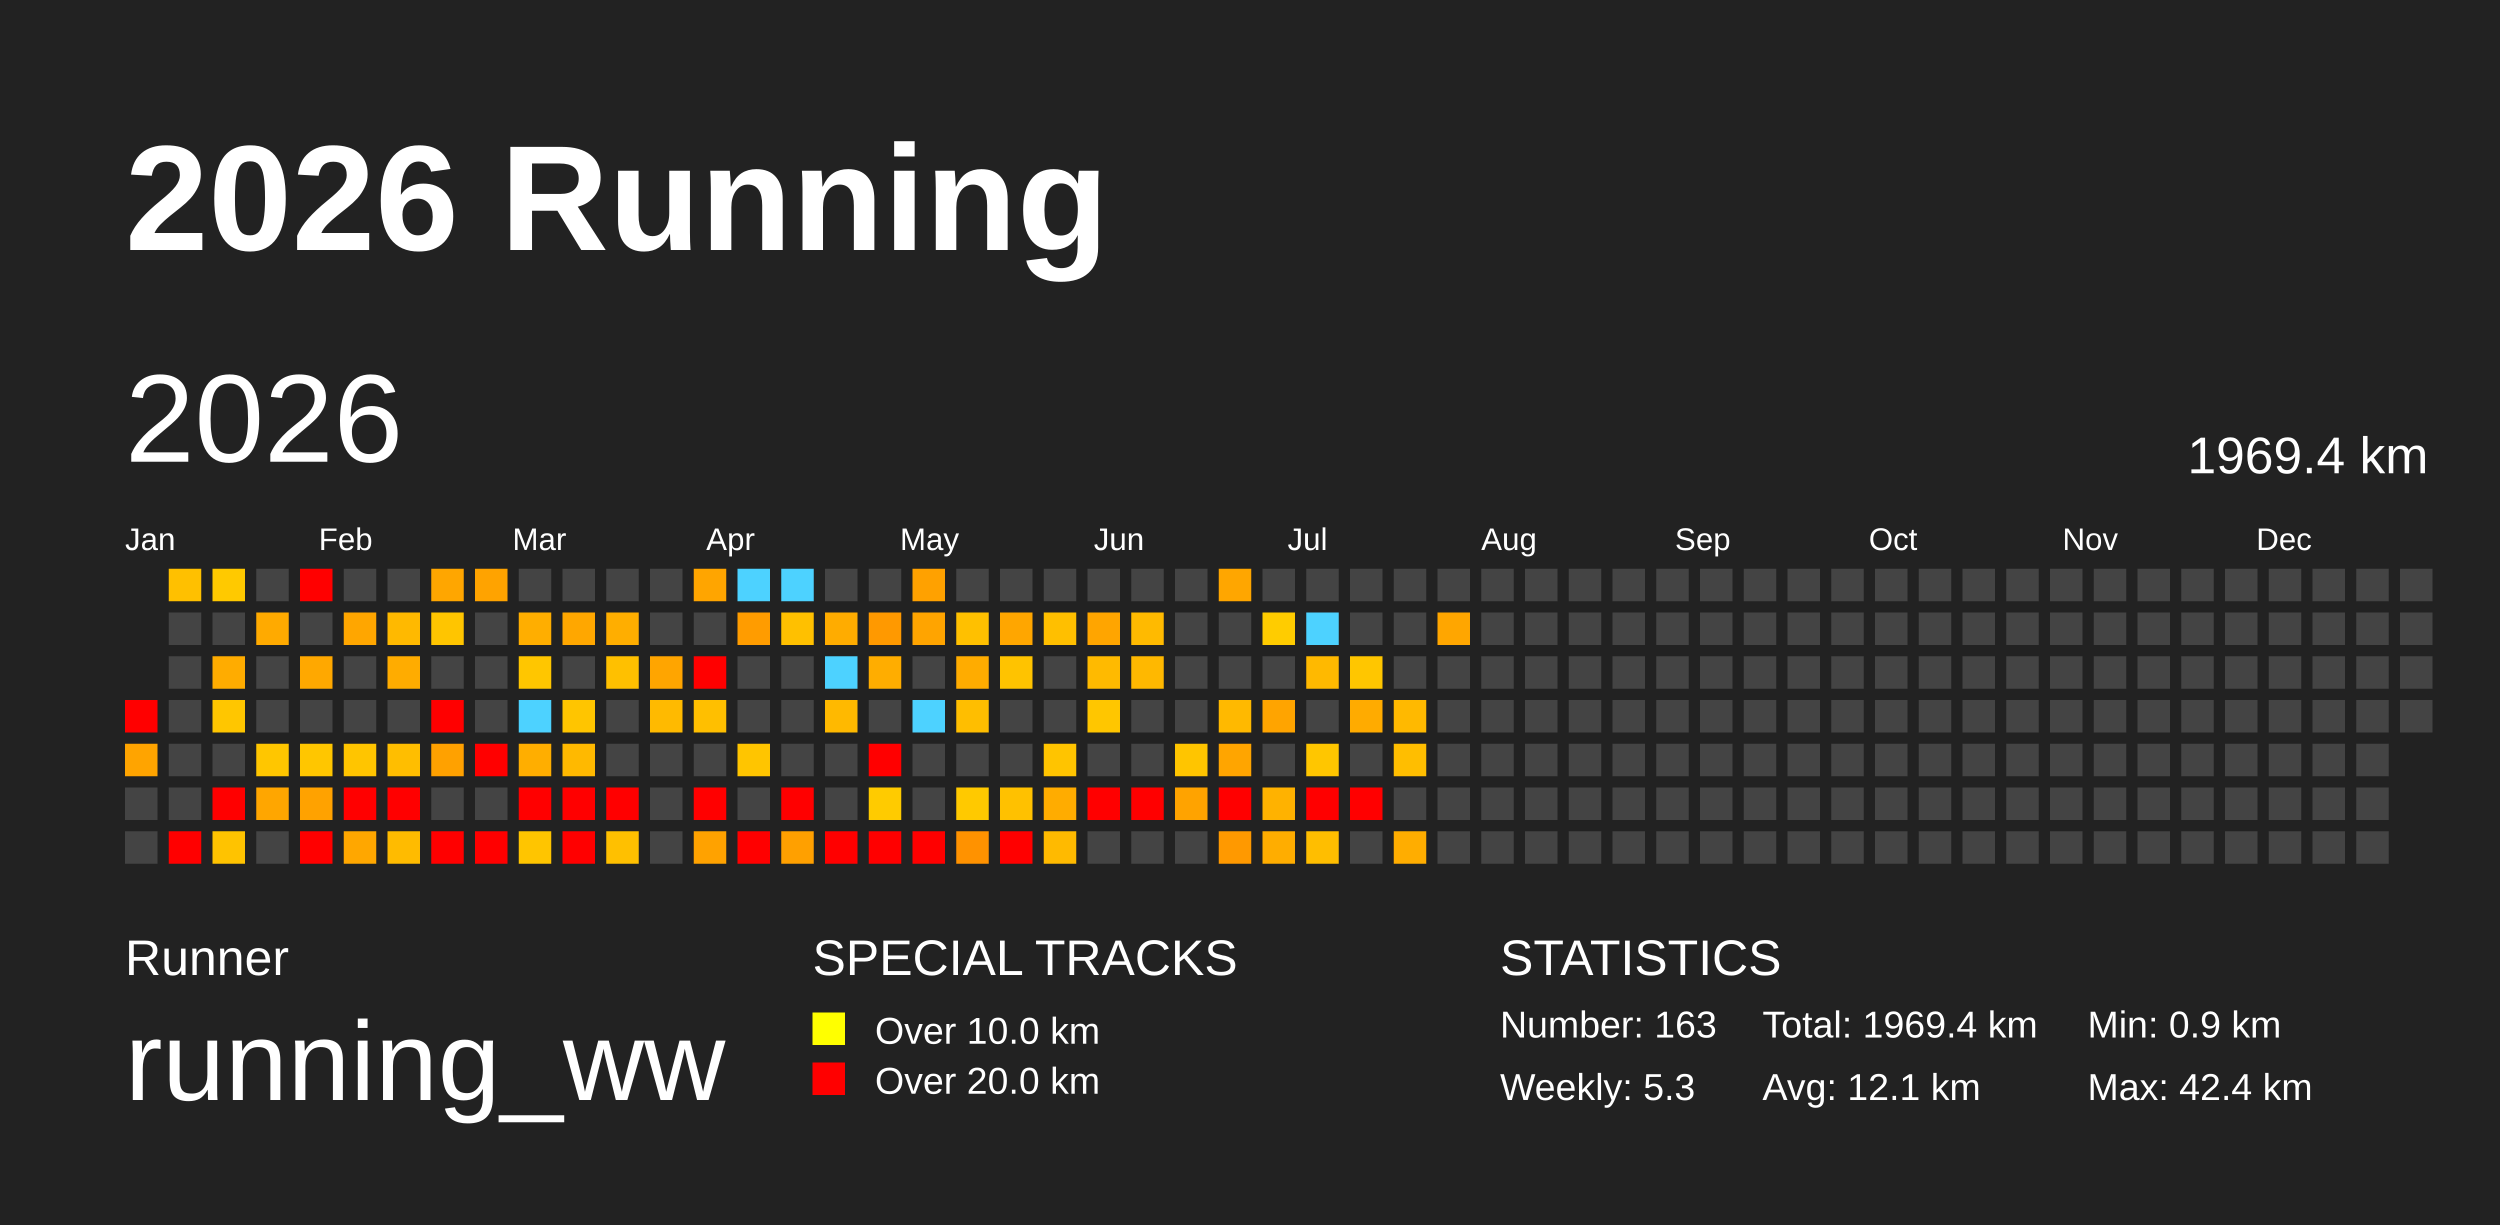
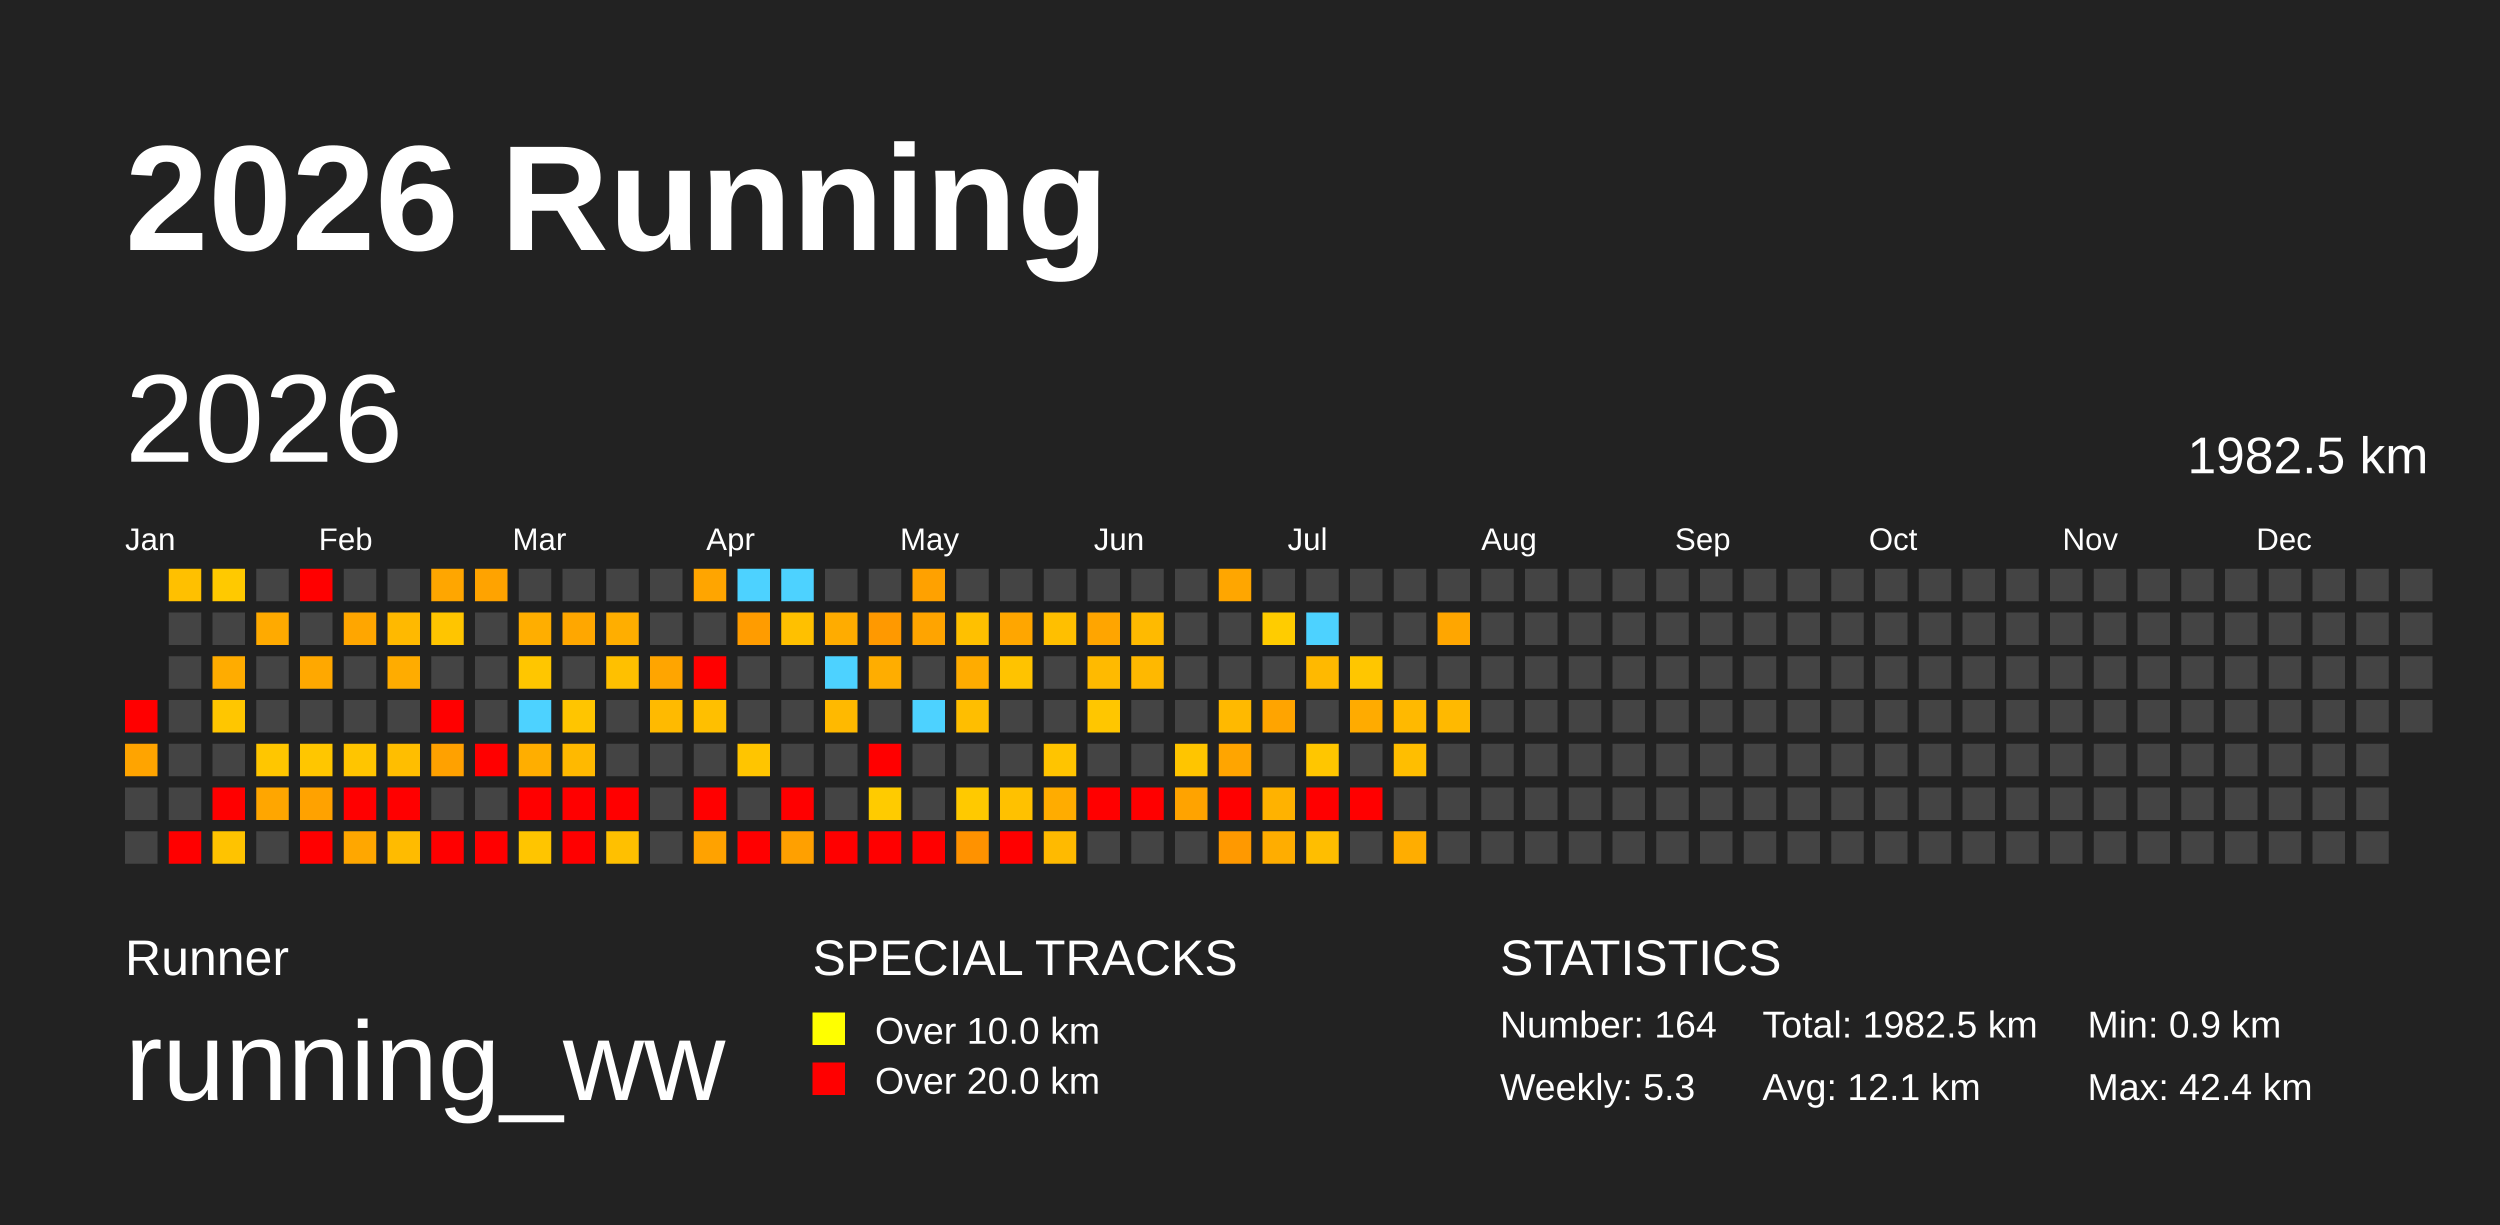
<svg xmlns="http://www.w3.org/2000/svg" baseProfile="full" height="98mm" version="1.1" viewBox="0,0,200,98" width="200mm">
  <defs />
  <rect fill="#222222" height="98" width="200" x="0" y="0" />
  <text fill="#FFFFFF" style="font-size:12px; font-family:Arial; font-weight:bold;" x="10" y="20">2026 Running</text>
  <text fill="#FFFFFF" style="font-size:4px; font-family:Arial" x="10" y="78">Runner</text>
  <text fill="#FFFFFF" style="font-size:9px; font-family:Arial" x="10" y="88">running_ww</text>
  <text fill="#FFFFFF" style="font-size:4px; font-family:Arial" x="65" y="78">SPECIAL TRACKS</text>
  <rect fill="yellow" height="2.6" width="2.6" x="65" y="81" />
  <text fill="#FFFFFF" style="font-size:3px; font-family:Arial" x="70" y="83.5">Over 10.0 km</text>
  <rect fill="red" height="2.6" width="2.6" x="65" y="85" />
  <text fill="#FFFFFF" style="font-size:3px; font-family:Arial" x="70" y="87.5">Over 20.0 km</text>
  <text fill="#FFFFFF" style="font-size:4px; font-family:Arial" x="120" y="78">STATISTICS</text>
-   <text fill="#FFFFFF" style="font-size:3px; font-family:Arial" x="120" y="83">Number: 163</text>
+   <text fill="#FFFFFF" style="font-size:3px; font-family:Arial" x="120" y="83">Number: 164</text>
  <text fill="#FFFFFF" style="font-size:3px; font-family:Arial" x="120" y="88">Weekly: 5.3</text>
-   <text fill="#FFFFFF" style="font-size:3px; font-family:Arial" x="141" y="83">Total: 1969.4 km</text>
+   <text fill="#FFFFFF" style="font-size:3px; font-family:Arial" x="141" y="83">Total: 1982.5 km</text>
  <text fill="#FFFFFF" style="font-size:3px; font-family:Arial" x="141" y="88">Avg: 12.1 km</text>
  <text fill="#FFFFFF" style="font-size:3px; font-family:Arial" x="167" y="83">Min: 0.9 km</text>
  <text fill="#FFFFFF" style="font-size:3px; font-family:Arial" x="167" y="88">Max: 42.4 km</text>
  <text dominant-baseline="hanging" fill="#FFFFFF" style="font-size:10.0px; font-family:Arial;" x="10" y="30">2026</text>
-   <text dominant-baseline="hanging" fill="#FFFFFF" style="font-size:4.125px; font-family:Arial;" x="175" y="35">1969.4 km</text>
+   <text dominant-baseline="hanging" fill="#FFFFFF" style="font-size:4.125px; font-family:Arial;" x="175" y="35">1982.5 km</text>
  <text fill="#FFFFFF" style="font-size:2.5px; font-family:Arial" x="10.0" y="44">Jan</text>
  <text fill="#FFFFFF" style="font-size:2.5px; font-family:Arial" x="25.5" y="44">Feb</text>
  <text fill="#FFFFFF" style="font-size:2.5px; font-family:Arial" x="41.0" y="44">Mar</text>
  <text fill="#FFFFFF" style="font-size:2.5px; font-family:Arial" x="56.5" y="44">Apr</text>
  <text fill="#FFFFFF" style="font-size:2.5px; font-family:Arial" x="72.0" y="44">May</text>
  <text fill="#FFFFFF" style="font-size:2.5px; font-family:Arial" x="87.5" y="44">Jun</text>
  <text fill="#FFFFFF" style="font-size:2.5px; font-family:Arial" x="103.0" y="44">Jul</text>
  <text fill="#FFFFFF" style="font-size:2.5px; font-family:Arial" x="118.5" y="44">Aug</text>
  <text fill="#FFFFFF" style="font-size:2.5px; font-family:Arial" x="134.0" y="44">Sep</text>
  <text fill="#FFFFFF" style="font-size:2.5px; font-family:Arial" x="149.5" y="44">Oct</text>
  <text fill="#FFFFFF" style="font-size:2.5px; font-family:Arial" x="165.0" y="44">Nov</text>
  <text fill="#FFFFFF" style="font-size:2.5px; font-family:Arial" x="180.5" y="44">Dec</text>
  <rect fill="red" height="2.6" width="2.6" x="10.0" y="56.0" />
  <rect fill="#ffa400" height="2.6" width="2.6" x="10.0" y="59.5" />
  <rect fill="#444444" height="2.6" width="2.6" x="10.0" y="63.0" />
  <rect fill="#444444" height="2.6" width="2.6" x="10.0" y="66.5" />
  <rect fill="#ffc000" height="2.6" width="2.6" x="13.5" y="45.5" />
  <rect fill="#444444" height="2.6" width="2.6" x="13.5" y="49.0" />
  <rect fill="#444444" height="2.6" width="2.6" x="13.5" y="52.5" />
  <rect fill="#444444" height="2.6" width="2.6" x="13.5" y="56.0" />
  <rect fill="#444444" height="2.6" width="2.6" x="13.5" y="59.5" />
  <rect fill="#444444" height="2.6" width="2.6" x="13.5" y="63.0" />
  <rect fill="red" height="2.6" width="2.6" x="13.5" y="66.5" />
  <rect fill="#ffc900" height="2.6" width="2.6" x="17.0" y="45.5" />
  <rect fill="#444444" height="2.6" width="2.6" x="17.0" y="49.0" />
  <rect fill="#ffac00" height="2.6" width="2.6" x="17.0" y="52.5" />
  <rect fill="#ffc600" height="2.6" width="2.6" x="17.0" y="56.0" />
  <rect fill="#444444" height="2.6" width="2.6" x="17.0" y="59.5" />
  <rect fill="red" height="2.6" width="2.6" x="17.0" y="63.0" />
  <rect fill="#ffc300" height="2.6" width="2.6" x="17.0" y="66.5" />
  <rect fill="#444444" height="2.6" width="2.6" x="20.5" y="45.5" />
  <rect fill="#ffaa00" height="2.6" width="2.6" x="20.5" y="49.0" />
  <rect fill="#444444" height="2.6" width="2.6" x="20.5" y="52.5" />
  <rect fill="#444444" height="2.6" width="2.6" x="20.5" y="56.0" />
  <rect fill="#ffc600" height="2.6" width="2.6" x="20.5" y="59.5" />
  <rect fill="#ffa600" height="2.6" width="2.6" x="20.5" y="63.0" />
  <rect fill="#444444" height="2.6" width="2.6" x="20.5" y="66.5" />
  <rect fill="red" height="2.6" width="2.6" x="24.0" y="45.5" />
  <rect fill="#444444" height="2.6" width="2.6" x="24.0" y="49.0" />
  <rect fill="#ffa800" height="2.6" width="2.6" x="24.0" y="52.5" />
  <rect fill="#444444" height="2.6" width="2.6" x="24.0" y="56.0" />
  <rect fill="#ffc600" height="2.6" width="2.6" x="24.0" y="59.5" />
  <rect fill="#ffa200" height="2.6" width="2.6" x="24.0" y="63.0" />
  <rect fill="red" height="2.6" width="2.6" x="24.0" y="66.5" />
  <rect fill="#444444" height="2.6" width="2.6" x="27.5" y="45.5" />
  <rect fill="#ffa600" height="2.6" width="2.6" x="27.5" y="49.0" />
  <rect fill="#444444" height="2.6" width="2.6" x="27.5" y="52.5" />
  <rect fill="#444444" height="2.6" width="2.6" x="27.5" y="56.0" />
  <rect fill="#ffc500" height="2.6" width="2.6" x="27.5" y="59.5" />
  <rect fill="red" height="2.6" width="2.6" x="27.5" y="63.0" />
  <rect fill="#ffa700" height="2.6" width="2.6" x="27.5" y="66.5" />
  <rect fill="#444444" height="2.6" width="2.6" x="31.0" y="45.5" />
  <rect fill="#ffb900" height="2.6" width="2.6" x="31.0" y="49.0" />
  <rect fill="#ffac00" height="2.6" width="2.6" x="31.0" y="52.5" />
  <rect fill="#444444" height="2.6" width="2.6" x="31.0" y="56.0" />
  <rect fill="#ffbe00" height="2.6" width="2.6" x="31.0" y="59.5" />
  <rect fill="red" height="2.6" width="2.6" x="31.0" y="63.0" />
  <rect fill="#ffbb00" height="2.6" width="2.6" x="31.0" y="66.5" />
  <rect fill="#ffa600" height="2.6" width="2.6" x="34.5" y="45.5" />
  <rect fill="#ffc500" height="2.6" width="2.6" x="34.5" y="49.0" />
  <rect fill="#444444" height="2.6" width="2.6" x="34.5" y="52.5" />
  <rect fill="red" height="2.6" width="2.6" x="34.5" y="56.0" />
  <rect fill="#ffa100" height="2.6" width="2.6" x="34.5" y="59.5" />
  <rect fill="#444444" height="2.6" width="2.6" x="34.5" y="63.0" />
  <rect fill="red" height="2.6" width="2.6" x="34.5" y="66.5" />
  <rect fill="#ffa300" height="2.6" width="2.6" x="38.0" y="45.5" />
  <rect fill="#444444" height="2.6" width="2.6" x="38.0" y="49.0" />
  <rect fill="#444444" height="2.6" width="2.6" x="38.0" y="52.5" />
  <rect fill="#444444" height="2.6" width="2.6" x="38.0" y="56.0" />
  <rect fill="red" height="2.6" width="2.6" x="38.0" y="59.5" />
  <rect fill="#444444" height="2.6" width="2.6" x="38.0" y="63.0" />
  <rect fill="red" height="2.6" width="2.6" x="38.0" y="66.5" />
  <rect fill="#444444" height="2.6" width="2.6" x="41.5" y="45.5" />
  <rect fill="#ffae00" height="2.6" width="2.6" x="41.5" y="49.0" />
  <rect fill="#ffc600" height="2.6" width="2.6" x="41.5" y="52.5" />
  <rect fill="#4dd2ff" height="2.6" width="2.6" x="41.5" y="56.0" />
  <rect fill="#ffae00" height="2.6" width="2.6" x="41.5" y="59.5" />
  <rect fill="red" height="2.6" width="2.6" x="41.5" y="63.0" />
  <rect fill="#ffc500" height="2.6" width="2.6" x="41.5" y="66.5" />
  <rect fill="#444444" height="2.6" width="2.6" x="45.0" y="45.5" />
  <rect fill="#ffa700" height="2.6" width="2.6" x="45.0" y="49.0" />
  <rect fill="#444444" height="2.6" width="2.6" x="45.0" y="52.5" />
  <rect fill="#ffc500" height="2.6" width="2.6" x="45.0" y="56.0" />
  <rect fill="#ffb900" height="2.6" width="2.6" x="45.0" y="59.5" />
  <rect fill="red" height="2.6" width="2.6" x="45.0" y="63.0" />
  <rect fill="red" height="2.6" width="2.6" x="45.0" y="66.5" />
  <rect fill="#444444" height="2.6" width="2.6" x="48.5" y="45.5" />
  <rect fill="#ffae00" height="2.6" width="2.6" x="48.5" y="49.0" />
  <rect fill="#ffc000" height="2.6" width="2.6" x="48.5" y="52.5" />
  <rect fill="#444444" height="2.6" width="2.6" x="48.5" y="56.0" />
  <rect fill="#444444" height="2.6" width="2.6" x="48.5" y="59.5" />
  <rect fill="red" height="2.6" width="2.6" x="48.5" y="63.0" />
  <rect fill="#ffc000" height="2.6" width="2.6" x="48.5" y="66.5" />
  <rect fill="#444444" height="2.6" width="2.6" x="52.0" y="45.5" />
  <rect fill="#444444" height="2.6" width="2.6" x="52.0" y="49.0" />
  <rect fill="#ffa500" height="2.6" width="2.6" x="52.0" y="52.5" />
  <rect fill="#ffba00" height="2.6" width="2.6" x="52.0" y="56.0" />
  <rect fill="#444444" height="2.6" width="2.6" x="52.0" y="59.5" />
  <rect fill="#444444" height="2.6" width="2.6" x="52.0" y="63.0" />
  <rect fill="#444444" height="2.6" width="2.6" x="52.0" y="66.5" />
  <rect fill="#ffa500" height="2.6" width="2.6" x="55.5" y="45.5" />
  <rect fill="#444444" height="2.6" width="2.6" x="55.5" y="49.0" />
  <rect fill="red" height="2.6" width="2.6" x="55.5" y="52.5" />
  <rect fill="#ffbf00" height="2.6" width="2.6" x="55.5" y="56.0" />
  <rect fill="#444444" height="2.6" width="2.6" x="55.5" y="59.5" />
  <rect fill="red" height="2.6" width="2.6" x="55.5" y="63.0" />
  <rect fill="#ffa200" height="2.6" width="2.6" x="55.5" y="66.5" />
  <rect fill="#4dd2ff" height="2.6" width="2.6" x="59.0" y="45.5" />
  <rect fill="#ff9c00" height="2.6" width="2.6" x="59.0" y="49.0" />
  <rect fill="#444444" height="2.6" width="2.6" x="59.0" y="52.5" />
  <rect fill="#444444" height="2.6" width="2.6" x="59.0" y="56.0" />
  <rect fill="#ffc500" height="2.6" width="2.6" x="59.0" y="59.5" />
  <rect fill="#444444" height="2.6" width="2.6" x="59.0" y="63.0" />
  <rect fill="red" height="2.6" width="2.6" x="59.0" y="66.5" />
  <rect fill="#4dd2ff" height="2.6" width="2.6" x="62.5" y="45.5" />
  <rect fill="#ffc000" height="2.6" width="2.6" x="62.5" y="49.0" />
  <rect fill="#444444" height="2.6" width="2.6" x="62.5" y="52.5" />
  <rect fill="#444444" height="2.6" width="2.6" x="62.5" y="56.0" />
  <rect fill="#444444" height="2.6" width="2.6" x="62.5" y="59.5" />
  <rect fill="red" height="2.6" width="2.6" x="62.5" y="63.0" />
  <rect fill="#ffa000" height="2.6" width="2.6" x="62.5" y="66.5" />
  <rect fill="#444444" height="2.6" width="2.6" x="66.0" y="45.5" />
  <rect fill="#ffac00" height="2.6" width="2.6" x="66.0" y="49.0" />
  <rect fill="#4dd2ff" height="2.6" width="2.6" x="66.0" y="52.5" />
  <rect fill="#ffb900" height="2.6" width="2.6" x="66.0" y="56.0" />
  <rect fill="#444444" height="2.6" width="2.6" x="66.0" y="59.5" />
  <rect fill="#444444" height="2.6" width="2.6" x="66.0" y="63.0" />
  <rect fill="red" height="2.6" width="2.6" x="66.0" y="66.5" />
  <rect fill="#444444" height="2.6" width="2.6" x="69.5" y="45.5" />
  <rect fill="#ff9900" height="2.6" width="2.6" x="69.5" y="49.0" />
  <rect fill="#ffad00" height="2.6" width="2.6" x="69.5" y="52.5" />
  <rect fill="#444444" height="2.6" width="2.6" x="69.5" y="56.0" />
  <rect fill="red" height="2.6" width="2.6" x="69.5" y="59.5" />
  <rect fill="#ffcb00" height="2.6" width="2.6" x="69.5" y="63.0" />
  <rect fill="red" height="2.6" width="2.6" x="69.5" y="66.5" />
  <rect fill="#ffa100" height="2.6" width="2.6" x="73.0" y="45.5" />
  <rect fill="#ffa400" height="2.6" width="2.6" x="73.0" y="49.0" />
  <rect fill="#444444" height="2.6" width="2.6" x="73.0" y="52.5" />
  <rect fill="#4dd2ff" height="2.6" width="2.6" x="73.0" y="56.0" />
  <rect fill="#444444" height="2.6" width="2.6" x="73.0" y="59.5" />
  <rect fill="#444444" height="2.6" width="2.6" x="73.0" y="63.0" />
  <rect fill="red" height="2.6" width="2.6" x="73.0" y="66.5" />
  <rect fill="#444444" height="2.6" width="2.6" x="76.5" y="45.5" />
  <rect fill="#ffc000" height="2.6" width="2.6" x="76.5" y="49.0" />
  <rect fill="#ffac00" height="2.6" width="2.6" x="76.5" y="52.5" />
  <rect fill="#ffbe00" height="2.6" width="2.6" x="76.5" y="56.0" />
  <rect fill="#444444" height="2.6" width="2.6" x="76.5" y="59.5" />
  <rect fill="#ffc900" height="2.6" width="2.6" x="76.5" y="63.0" />
  <rect fill="#ff9200" height="2.6" width="2.6" x="76.5" y="66.5" />
  <rect fill="#444444" height="2.6" width="2.6" x="80.0" y="45.5" />
  <rect fill="#ffa600" height="2.6" width="2.6" x="80.0" y="49.0" />
  <rect fill="#ffc300" height="2.6" width="2.6" x="80.0" y="52.5" />
  <rect fill="#444444" height="2.6" width="2.6" x="80.0" y="56.0" />
  <rect fill="#444444" height="2.6" width="2.6" x="80.0" y="59.5" />
  <rect fill="#ffc100" height="2.6" width="2.6" x="80.0" y="63.0" />
  <rect fill="red" height="2.6" width="2.6" x="80.0" y="66.5" />
  <rect fill="#444444" height="2.6" width="2.6" x="83.5" y="45.5" />
  <rect fill="#ffbf00" height="2.6" width="2.6" x="83.5" y="49.0" />
  <rect fill="#444444" height="2.6" width="2.6" x="83.5" y="52.5" />
  <rect fill="#444444" height="2.6" width="2.6" x="83.5" y="56.0" />
  <rect fill="#ffc400" height="2.6" width="2.6" x="83.5" y="59.5" />
  <rect fill="#ffac00" height="2.6" width="2.6" x="83.5" y="63.0" />
  <rect fill="#ffba00" height="2.6" width="2.6" x="83.5" y="66.5" />
  <rect fill="#444444" height="2.6" width="2.6" x="87.0" y="45.5" />
  <rect fill="#ffa500" height="2.6" width="2.6" x="87.0" y="49.0" />
  <rect fill="#ffba00" height="2.6" width="2.6" x="87.0" y="52.5" />
  <rect fill="#ffc600" height="2.6" width="2.6" x="87.0" y="56.0" />
  <rect fill="#444444" height="2.6" width="2.6" x="87.0" y="59.5" />
  <rect fill="red" height="2.6" width="2.6" x="87.0" y="63.0" />
  <rect fill="#444444" height="2.6" width="2.6" x="87.0" y="66.5" />
  <rect fill="#444444" height="2.6" width="2.6" x="90.5" y="45.5" />
  <rect fill="#ffba00" height="2.6" width="2.6" x="90.5" y="49.0" />
  <rect fill="#ffb800" height="2.6" width="2.6" x="90.5" y="52.5" />
  <rect fill="#444444" height="2.6" width="2.6" x="90.5" y="56.0" />
  <rect fill="#444444" height="2.6" width="2.6" x="90.5" y="59.5" />
  <rect fill="red" height="2.6" width="2.6" x="90.5" y="63.0" />
  <rect fill="#444444" height="2.6" width="2.6" x="90.5" y="66.5" />
  <rect fill="#444444" height="2.6" width="2.6" x="94.0" y="45.5" />
  <rect fill="#444444" height="2.6" width="2.6" x="94.0" y="49.0" />
  <rect fill="#444444" height="2.6" width="2.6" x="94.0" y="52.5" />
  <rect fill="#444444" height="2.6" width="2.6" x="94.0" y="56.0" />
  <rect fill="#ffc500" height="2.6" width="2.6" x="94.0" y="59.5" />
  <rect fill="#ffa300" height="2.6" width="2.6" x="94.0" y="63.0" />
  <rect fill="#444444" height="2.6" width="2.6" x="94.0" y="66.5" />
  <rect fill="#ffa600" height="2.6" width="2.6" x="97.5" y="45.5" />
  <rect fill="#444444" height="2.6" width="2.6" x="97.5" y="49.0" />
  <rect fill="#444444" height="2.6" width="2.6" x="97.5" y="52.5" />
  <rect fill="#ffb900" height="2.6" width="2.6" x="97.5" y="56.0" />
  <rect fill="#ffa500" height="2.6" width="2.6" x="97.5" y="59.5" />
  <rect fill="red" height="2.6" width="2.6" x="97.5" y="63.0" />
  <rect fill="#ff9900" height="2.6" width="2.6" x="97.5" y="66.5" />
  <rect fill="#444444" height="2.6" width="2.6" x="101.0" y="45.5" />
  <rect fill="#ffcc00" height="2.6" width="2.6" x="101.0" y="49.0" />
  <rect fill="#444444" height="2.6" width="2.6" x="101.0" y="52.5" />
  <rect fill="#ffa400" height="2.6" width="2.6" x="101.0" y="56.0" />
  <rect fill="#444444" height="2.6" width="2.6" x="101.0" y="59.5" />
  <rect fill="#ffb200" height="2.6" width="2.6" x="101.0" y="63.0" />
  <rect fill="#ffad00" height="2.6" width="2.6" x="101.0" y="66.5" />
  <rect fill="#444444" height="2.6" width="2.6" x="104.5" y="45.5" />
  <rect fill="#4dd2ff" height="2.6" width="2.6" x="104.5" y="49.0" />
  <rect fill="#ffb900" height="2.6" width="2.6" x="104.5" y="52.5" />
  <rect fill="#444444" height="2.6" width="2.6" x="104.5" y="56.0" />
  <rect fill="#ffc600" height="2.6" width="2.6" x="104.5" y="59.5" />
  <rect fill="red" height="2.6" width="2.6" x="104.5" y="63.0" />
  <rect fill="#ffbe00" height="2.6" width="2.6" x="104.5" y="66.5" />
  <rect fill="#444444" height="2.6" width="2.6" x="108.0" y="45.5" />
  <rect fill="#444444" height="2.6" width="2.6" x="108.0" y="49.0" />
  <rect fill="#ffc600" height="2.6" width="2.6" x="108.0" y="52.5" />
  <rect fill="#ffab00" height="2.6" width="2.6" x="108.0" y="56.0" />
  <rect fill="#444444" height="2.6" width="2.6" x="108.0" y="59.5" />
  <rect fill="red" height="2.6" width="2.6" x="108.0" y="63.0" />
  <rect fill="#444444" height="2.6" width="2.6" x="108.0" y="66.5" />
  <rect fill="#444444" height="2.6" width="2.6" x="111.5" y="45.5" />
  <rect fill="#444444" height="2.6" width="2.6" x="111.5" y="49.0" />
  <rect fill="#444444" height="2.6" width="2.6" x="111.5" y="52.5" />
  <rect fill="#ffb900" height="2.6" width="2.6" x="111.5" y="56.0" />
  <rect fill="#ffbe00" height="2.6" width="2.6" x="111.5" y="59.5" />
  <rect fill="#444444" height="2.6" width="2.6" x="111.5" y="63.0" />
  <rect fill="#ffad00" height="2.6" width="2.6" x="111.5" y="66.5" />
  <rect fill="#444444" height="2.6" width="2.6" x="115.0" y="45.5" />
  <rect fill="#ffa600" height="2.6" width="2.6" x="115.0" y="49.0" />
  <rect fill="#444444" height="2.6" width="2.6" x="115.0" y="52.5" />
-   <rect fill="#444444" height="2.6" width="2.6" x="115.0" y="56.0" />
+   <rect fill="#ffb900" height="2.6" width="2.6" x="115.0" y="56.0" />
  <rect fill="#444444" height="2.6" width="2.6" x="115.0" y="59.5" />
  <rect fill="#444444" height="2.6" width="2.6" x="115.0" y="63.0" />
  <rect fill="#444444" height="2.6" width="2.6" x="115.0" y="66.5" />
  <rect fill="#444444" height="2.6" width="2.6" x="118.5" y="45.5" />
  <rect fill="#444444" height="2.6" width="2.6" x="118.5" y="49.0" />
  <rect fill="#444444" height="2.6" width="2.6" x="118.5" y="52.5" />
  <rect fill="#444444" height="2.6" width="2.6" x="118.5" y="56.0" />
  <rect fill="#444444" height="2.6" width="2.6" x="118.5" y="59.5" />
  <rect fill="#444444" height="2.6" width="2.6" x="118.5" y="63.0" />
  <rect fill="#444444" height="2.6" width="2.6" x="118.5" y="66.5" />
  <rect fill="#444444" height="2.6" width="2.6" x="122.0" y="45.5" />
  <rect fill="#444444" height="2.6" width="2.6" x="122.0" y="49.0" />
  <rect fill="#444444" height="2.6" width="2.6" x="122.0" y="52.5" />
  <rect fill="#444444" height="2.6" width="2.6" x="122.0" y="56.0" />
  <rect fill="#444444" height="2.6" width="2.6" x="122.0" y="59.5" />
  <rect fill="#444444" height="2.6" width="2.6" x="122.0" y="63.0" />
  <rect fill="#444444" height="2.6" width="2.6" x="122.0" y="66.5" />
  <rect fill="#444444" height="2.6" width="2.6" x="125.5" y="45.5" />
  <rect fill="#444444" height="2.6" width="2.6" x="125.5" y="49.0" />
  <rect fill="#444444" height="2.6" width="2.6" x="125.5" y="52.5" />
  <rect fill="#444444" height="2.6" width="2.6" x="125.5" y="56.0" />
  <rect fill="#444444" height="2.6" width="2.6" x="125.5" y="59.5" />
  <rect fill="#444444" height="2.6" width="2.6" x="125.5" y="63.0" />
  <rect fill="#444444" height="2.6" width="2.6" x="125.5" y="66.5" />
  <rect fill="#444444" height="2.6" width="2.6" x="129.0" y="45.5" />
  <rect fill="#444444" height="2.6" width="2.6" x="129.0" y="49.0" />
  <rect fill="#444444" height="2.6" width="2.6" x="129.0" y="52.5" />
  <rect fill="#444444" height="2.6" width="2.6" x="129.0" y="56.0" />
  <rect fill="#444444" height="2.6" width="2.6" x="129.0" y="59.5" />
  <rect fill="#444444" height="2.6" width="2.6" x="129.0" y="63.0" />
  <rect fill="#444444" height="2.6" width="2.6" x="129.0" y="66.5" />
  <rect fill="#444444" height="2.6" width="2.6" x="132.5" y="45.5" />
  <rect fill="#444444" height="2.6" width="2.6" x="132.5" y="49.0" />
  <rect fill="#444444" height="2.6" width="2.6" x="132.5" y="52.5" />
  <rect fill="#444444" height="2.6" width="2.6" x="132.5" y="56.0" />
  <rect fill="#444444" height="2.6" width="2.6" x="132.5" y="59.5" />
  <rect fill="#444444" height="2.6" width="2.6" x="132.5" y="63.0" />
  <rect fill="#444444" height="2.6" width="2.6" x="132.5" y="66.5" />
  <rect fill="#444444" height="2.6" width="2.6" x="136.0" y="45.5" />
  <rect fill="#444444" height="2.6" width="2.6" x="136.0" y="49.0" />
  <rect fill="#444444" height="2.6" width="2.6" x="136.0" y="52.5" />
  <rect fill="#444444" height="2.6" width="2.6" x="136.0" y="56.0" />
  <rect fill="#444444" height="2.6" width="2.6" x="136.0" y="59.5" />
  <rect fill="#444444" height="2.6" width="2.6" x="136.0" y="63.0" />
  <rect fill="#444444" height="2.6" width="2.6" x="136.0" y="66.5" />
  <rect fill="#444444" height="2.6" width="2.6" x="139.5" y="45.5" />
  <rect fill="#444444" height="2.6" width="2.6" x="139.5" y="49.0" />
  <rect fill="#444444" height="2.6" width="2.6" x="139.5" y="52.5" />
  <rect fill="#444444" height="2.6" width="2.6" x="139.5" y="56.0" />
  <rect fill="#444444" height="2.6" width="2.6" x="139.5" y="59.5" />
  <rect fill="#444444" height="2.6" width="2.6" x="139.5" y="63.0" />
  <rect fill="#444444" height="2.6" width="2.6" x="139.5" y="66.5" />
  <rect fill="#444444" height="2.6" width="2.6" x="143.0" y="45.5" />
  <rect fill="#444444" height="2.6" width="2.6" x="143.0" y="49.0" />
  <rect fill="#444444" height="2.6" width="2.6" x="143.0" y="52.5" />
  <rect fill="#444444" height="2.6" width="2.6" x="143.0" y="56.0" />
  <rect fill="#444444" height="2.6" width="2.6" x="143.0" y="59.5" />
  <rect fill="#444444" height="2.6" width="2.6" x="143.0" y="63.0" />
  <rect fill="#444444" height="2.6" width="2.6" x="143.0" y="66.5" />
  <rect fill="#444444" height="2.6" width="2.6" x="146.5" y="45.5" />
  <rect fill="#444444" height="2.6" width="2.6" x="146.5" y="49.0" />
  <rect fill="#444444" height="2.6" width="2.6" x="146.5" y="52.5" />
  <rect fill="#444444" height="2.6" width="2.6" x="146.5" y="56.0" />
  <rect fill="#444444" height="2.6" width="2.6" x="146.5" y="59.5" />
  <rect fill="#444444" height="2.6" width="2.6" x="146.5" y="63.0" />
  <rect fill="#444444" height="2.6" width="2.6" x="146.5" y="66.5" />
  <rect fill="#444444" height="2.6" width="2.6" x="150.0" y="45.5" />
  <rect fill="#444444" height="2.6" width="2.6" x="150.0" y="49.0" />
  <rect fill="#444444" height="2.6" width="2.6" x="150.0" y="52.5" />
  <rect fill="#444444" height="2.6" width="2.6" x="150.0" y="56.0" />
  <rect fill="#444444" height="2.6" width="2.6" x="150.0" y="59.5" />
  <rect fill="#444444" height="2.6" width="2.6" x="150.0" y="63.0" />
  <rect fill="#444444" height="2.6" width="2.6" x="150.0" y="66.5" />
  <rect fill="#444444" height="2.6" width="2.6" x="153.5" y="45.5" />
  <rect fill="#444444" height="2.6" width="2.6" x="153.5" y="49.0" />
  <rect fill="#444444" height="2.6" width="2.6" x="153.5" y="52.5" />
  <rect fill="#444444" height="2.6" width="2.6" x="153.5" y="56.0" />
  <rect fill="#444444" height="2.6" width="2.6" x="153.5" y="59.5" />
  <rect fill="#444444" height="2.6" width="2.6" x="153.5" y="63.0" />
  <rect fill="#444444" height="2.6" width="2.6" x="153.5" y="66.5" />
  <rect fill="#444444" height="2.6" width="2.6" x="157.0" y="45.5" />
  <rect fill="#444444" height="2.6" width="2.6" x="157.0" y="49.0" />
  <rect fill="#444444" height="2.6" width="2.6" x="157.0" y="52.5" />
  <rect fill="#444444" height="2.6" width="2.6" x="157.0" y="56.0" />
  <rect fill="#444444" height="2.6" width="2.6" x="157.0" y="59.5" />
  <rect fill="#444444" height="2.6" width="2.6" x="157.0" y="63.0" />
  <rect fill="#444444" height="2.6" width="2.6" x="157.0" y="66.5" />
  <rect fill="#444444" height="2.6" width="2.6" x="160.5" y="45.5" />
  <rect fill="#444444" height="2.6" width="2.6" x="160.5" y="49.0" />
  <rect fill="#444444" height="2.6" width="2.6" x="160.5" y="52.5" />
  <rect fill="#444444" height="2.6" width="2.6" x="160.5" y="56.0" />
  <rect fill="#444444" height="2.6" width="2.6" x="160.5" y="59.5" />
  <rect fill="#444444" height="2.6" width="2.6" x="160.5" y="63.0" />
  <rect fill="#444444" height="2.6" width="2.6" x="160.5" y="66.5" />
  <rect fill="#444444" height="2.6" width="2.6" x="164.0" y="45.5" />
  <rect fill="#444444" height="2.6" width="2.6" x="164.0" y="49.0" />
  <rect fill="#444444" height="2.6" width="2.6" x="164.0" y="52.5" />
  <rect fill="#444444" height="2.6" width="2.6" x="164.0" y="56.0" />
  <rect fill="#444444" height="2.6" width="2.6" x="164.0" y="59.5" />
  <rect fill="#444444" height="2.6" width="2.6" x="164.0" y="63.0" />
  <rect fill="#444444" height="2.6" width="2.6" x="164.0" y="66.5" />
  <rect fill="#444444" height="2.6" width="2.6" x="167.5" y="45.5" />
  <rect fill="#444444" height="2.6" width="2.6" x="167.5" y="49.0" />
  <rect fill="#444444" height="2.6" width="2.6" x="167.5" y="52.5" />
  <rect fill="#444444" height="2.6" width="2.6" x="167.5" y="56.0" />
  <rect fill="#444444" height="2.6" width="2.6" x="167.5" y="59.5" />
  <rect fill="#444444" height="2.6" width="2.6" x="167.5" y="63.0" />
  <rect fill="#444444" height="2.6" width="2.6" x="167.5" y="66.5" />
  <rect fill="#444444" height="2.6" width="2.6" x="171.0" y="45.5" />
  <rect fill="#444444" height="2.6" width="2.6" x="171.0" y="49.0" />
  <rect fill="#444444" height="2.6" width="2.6" x="171.0" y="52.5" />
  <rect fill="#444444" height="2.6" width="2.6" x="171.0" y="56.0" />
  <rect fill="#444444" height="2.6" width="2.6" x="171.0" y="59.5" />
  <rect fill="#444444" height="2.6" width="2.6" x="171.0" y="63.0" />
  <rect fill="#444444" height="2.6" width="2.6" x="171.0" y="66.5" />
  <rect fill="#444444" height="2.6" width="2.6" x="174.5" y="45.5" />
  <rect fill="#444444" height="2.6" width="2.6" x="174.5" y="49.0" />
  <rect fill="#444444" height="2.6" width="2.6" x="174.5" y="52.5" />
  <rect fill="#444444" height="2.6" width="2.6" x="174.5" y="56.0" />
  <rect fill="#444444" height="2.6" width="2.6" x="174.5" y="59.5" />
  <rect fill="#444444" height="2.6" width="2.6" x="174.5" y="63.0" />
  <rect fill="#444444" height="2.6" width="2.6" x="174.5" y="66.5" />
  <rect fill="#444444" height="2.6" width="2.6" x="178.0" y="45.5" />
  <rect fill="#444444" height="2.6" width="2.6" x="178.0" y="49.0" />
  <rect fill="#444444" height="2.6" width="2.6" x="178.0" y="52.5" />
  <rect fill="#444444" height="2.6" width="2.6" x="178.0" y="56.0" />
  <rect fill="#444444" height="2.6" width="2.6" x="178.0" y="59.5" />
  <rect fill="#444444" height="2.6" width="2.6" x="178.0" y="63.0" />
  <rect fill="#444444" height="2.6" width="2.6" x="178.0" y="66.5" />
  <rect fill="#444444" height="2.6" width="2.6" x="181.5" y="45.5" />
  <rect fill="#444444" height="2.6" width="2.6" x="181.5" y="49.0" />
  <rect fill="#444444" height="2.6" width="2.6" x="181.5" y="52.5" />
  <rect fill="#444444" height="2.6" width="2.6" x="181.5" y="56.0" />
  <rect fill="#444444" height="2.6" width="2.6" x="181.5" y="59.5" />
  <rect fill="#444444" height="2.6" width="2.6" x="181.5" y="63.0" />
  <rect fill="#444444" height="2.6" width="2.6" x="181.5" y="66.5" />
  <rect fill="#444444" height="2.6" width="2.6" x="185.0" y="45.5" />
  <rect fill="#444444" height="2.6" width="2.6" x="185.0" y="49.0" />
  <rect fill="#444444" height="2.6" width="2.6" x="185.0" y="52.5" />
  <rect fill="#444444" height="2.6" width="2.6" x="185.0" y="56.0" />
  <rect fill="#444444" height="2.6" width="2.6" x="185.0" y="59.5" />
  <rect fill="#444444" height="2.6" width="2.6" x="185.0" y="63.0" />
  <rect fill="#444444" height="2.6" width="2.6" x="185.0" y="66.5" />
  <rect fill="#444444" height="2.6" width="2.6" x="188.5" y="45.5" />
  <rect fill="#444444" height="2.6" width="2.6" x="188.5" y="49.0" />
  <rect fill="#444444" height="2.6" width="2.6" x="188.5" y="52.5" />
  <rect fill="#444444" height="2.6" width="2.6" x="188.5" y="56.0" />
  <rect fill="#444444" height="2.6" width="2.6" x="188.5" y="59.5" />
  <rect fill="#444444" height="2.6" width="2.6" x="188.5" y="63.0" />
  <rect fill="#444444" height="2.6" width="2.6" x="188.5" y="66.5" />
  <rect fill="#444444" height="2.6" width="2.6" x="192.0" y="45.5" />
  <rect fill="#444444" height="2.6" width="2.6" x="192.0" y="49.0" />
  <rect fill="#444444" height="2.6" width="2.6" x="192.0" y="52.5" />
  <rect fill="#444444" height="2.6" width="2.6" x="192.0" y="56.0" />
</svg>
